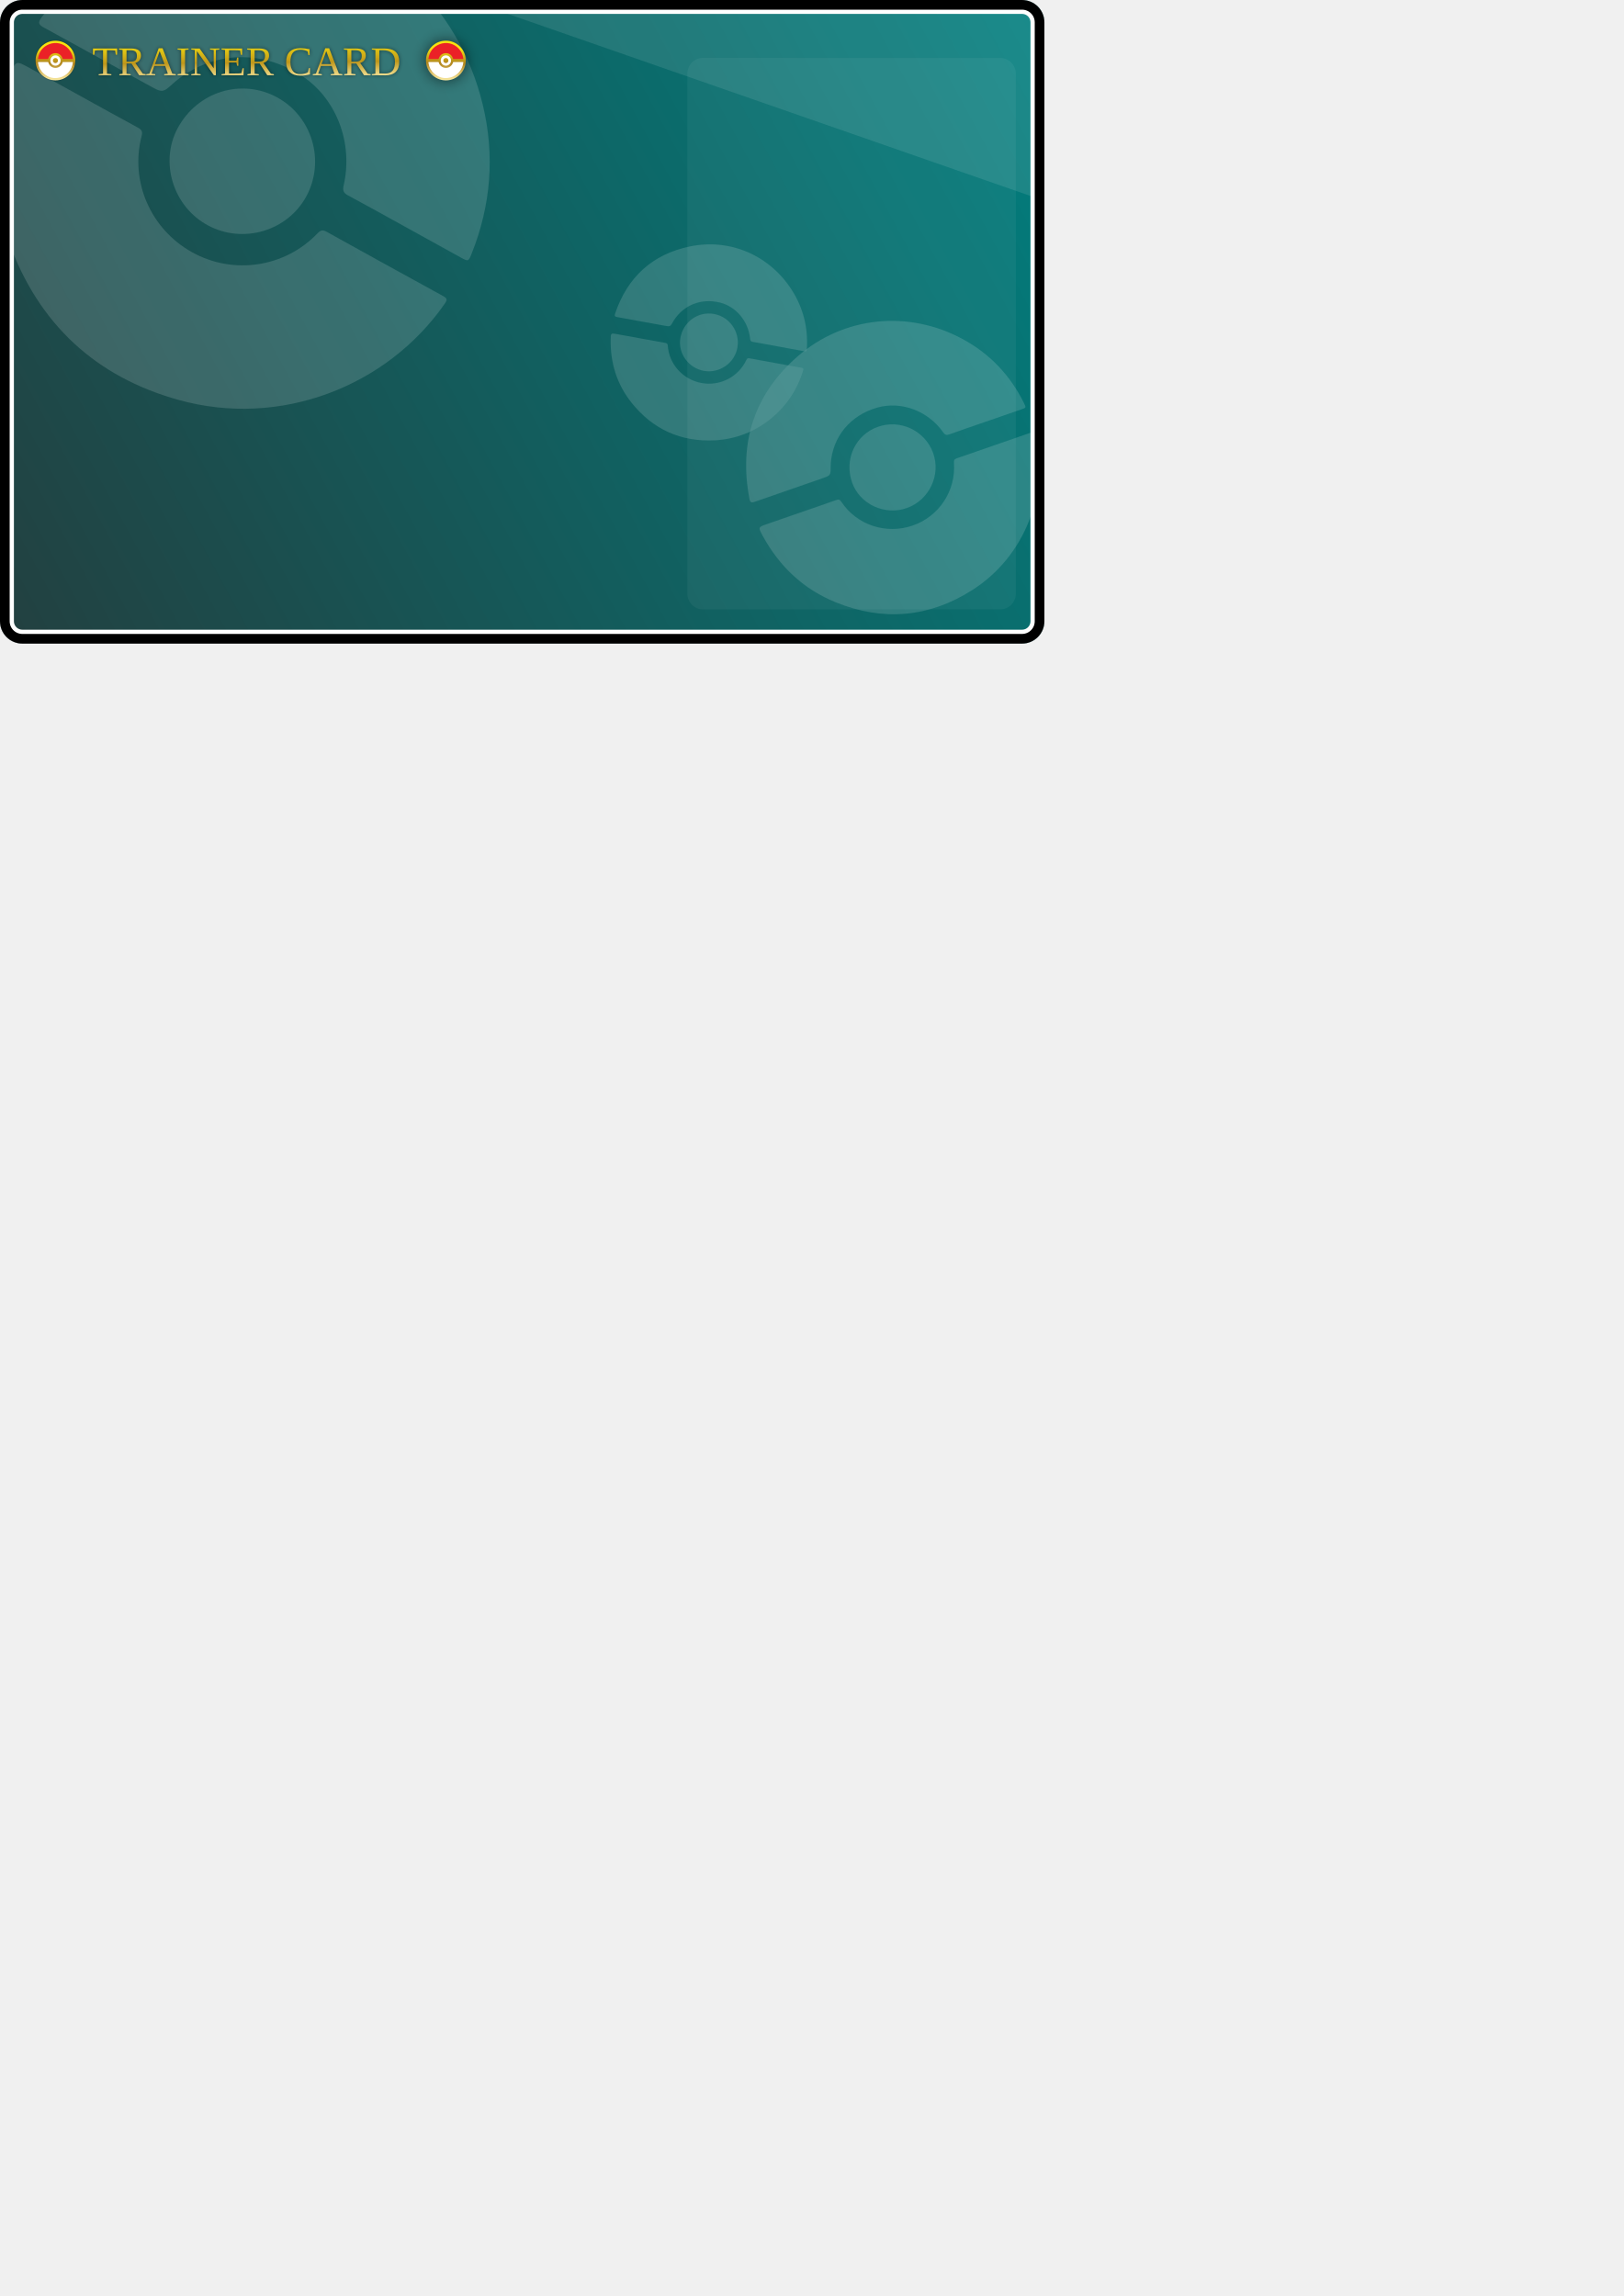
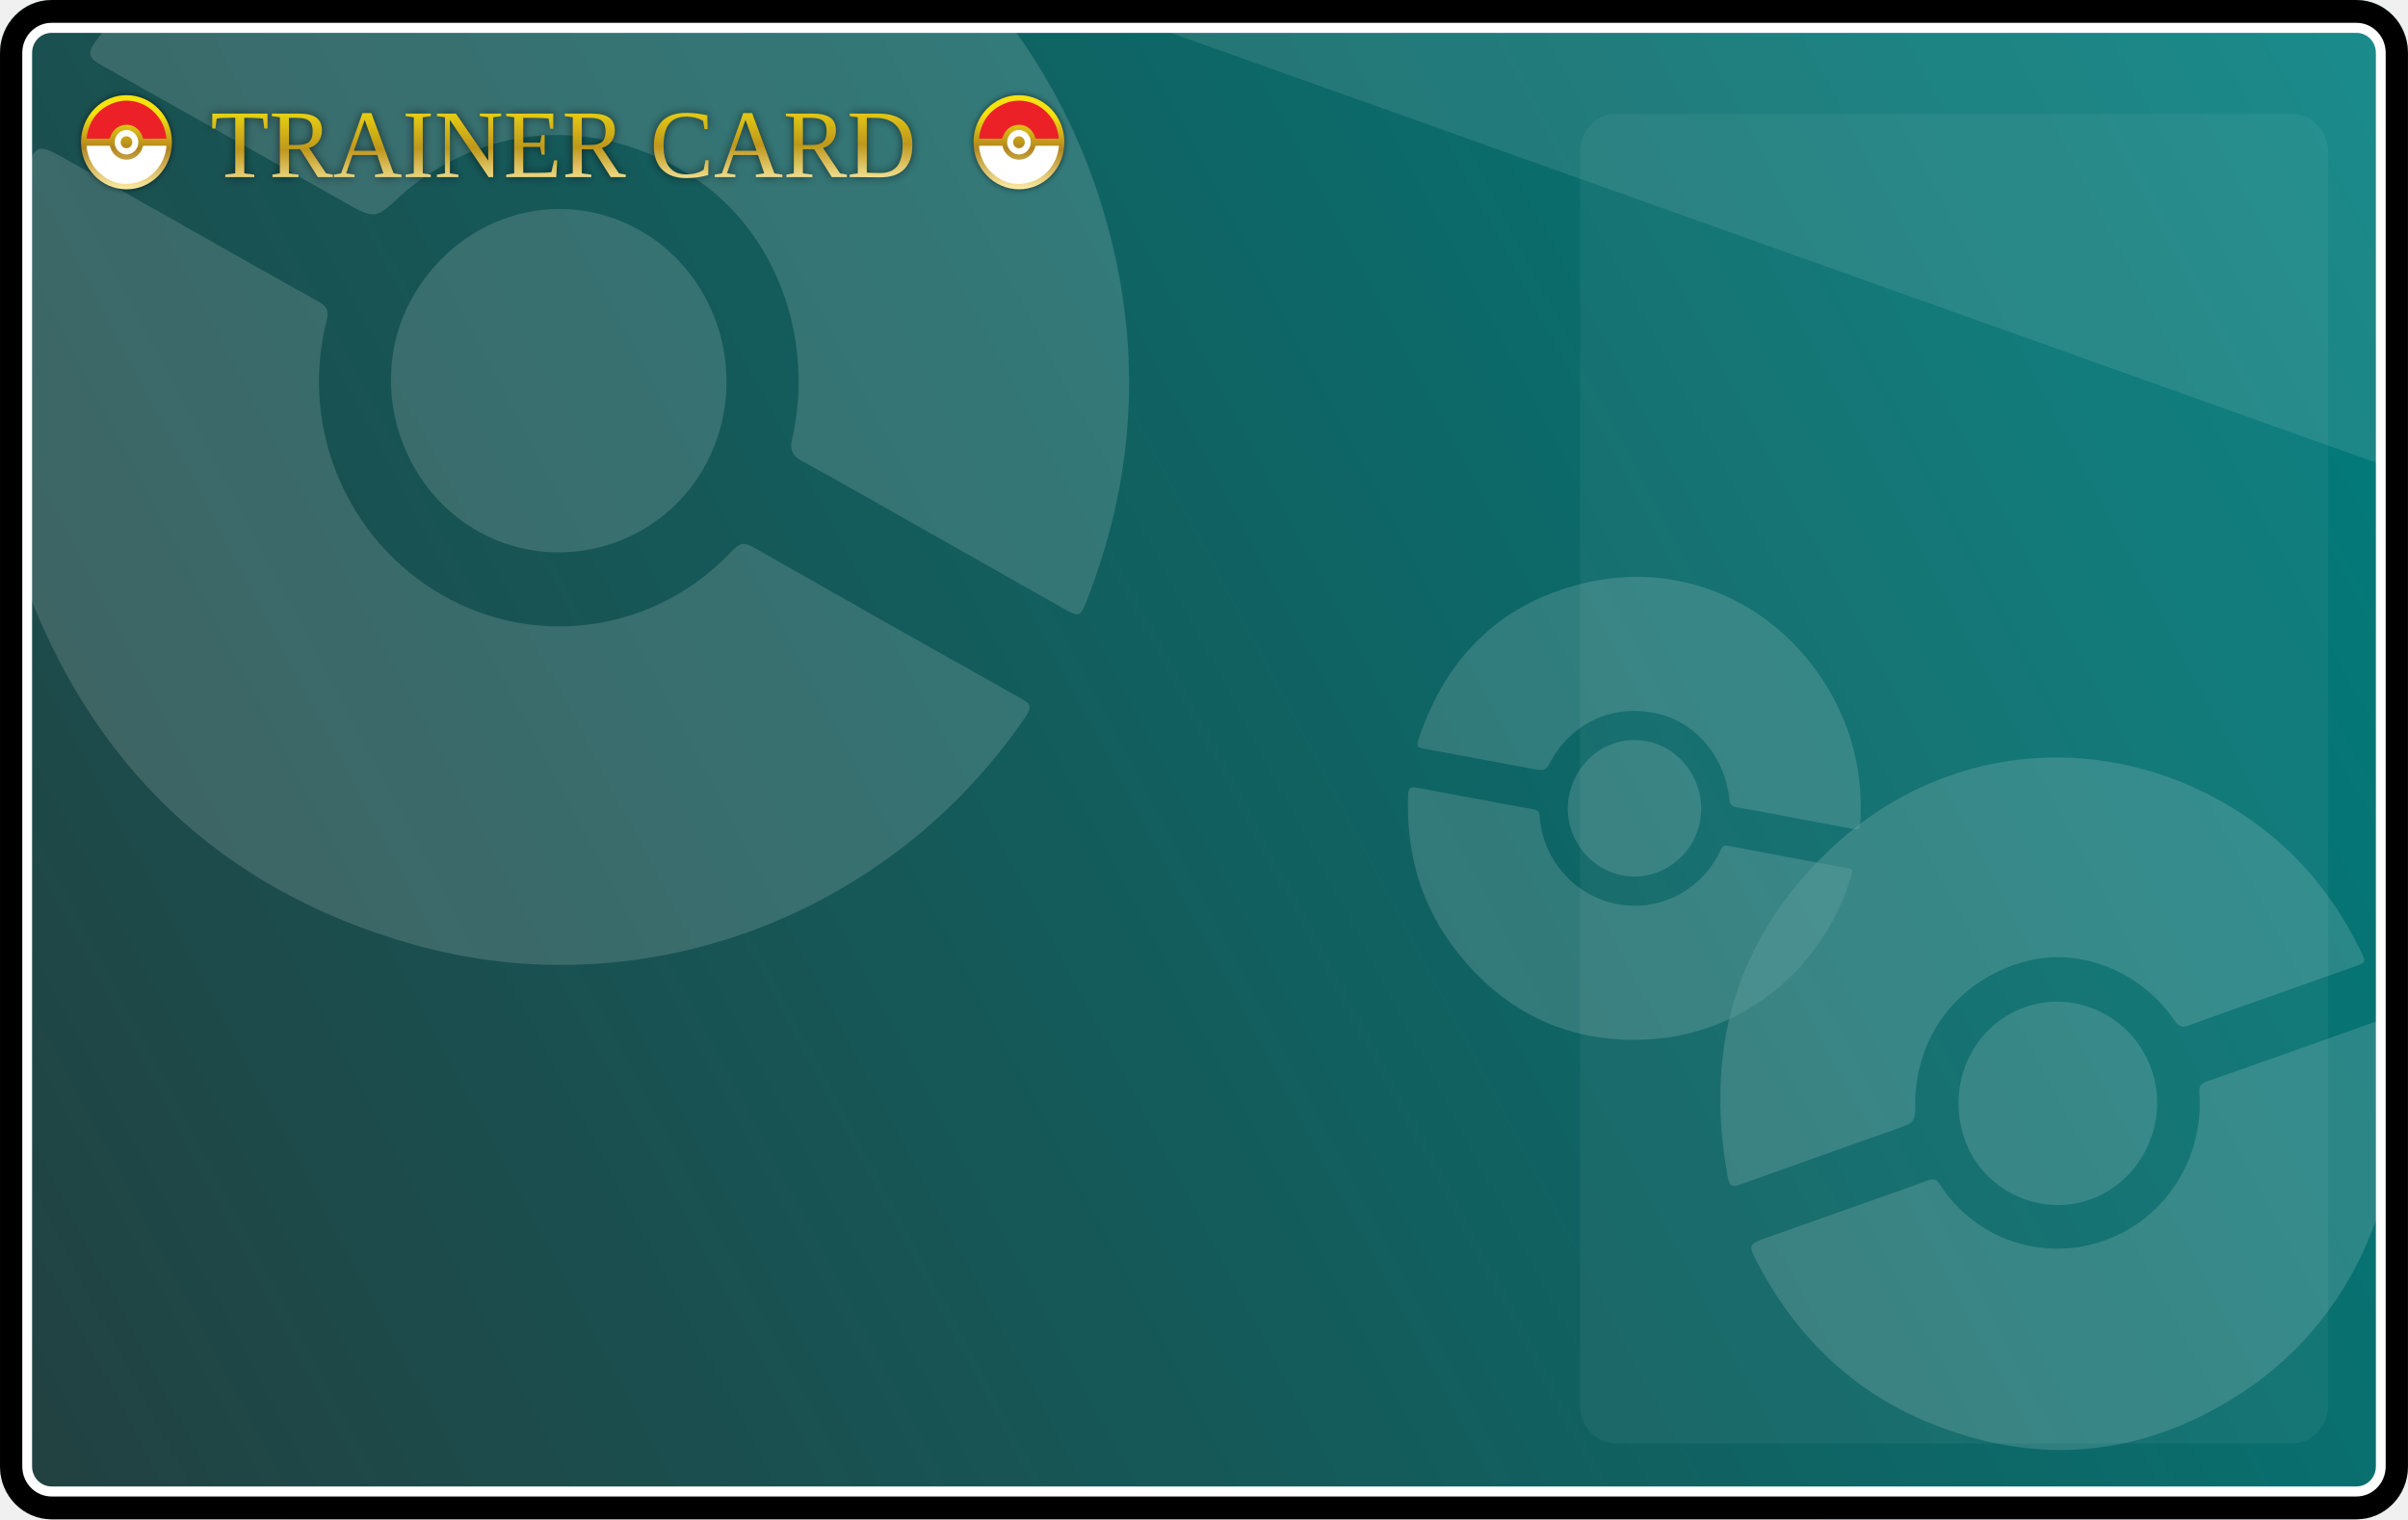
- <svg xmlns="http://www.w3.org/2000/svg" xmlns:xlink="http://www.w3.org/1999/xlink" width="210mm" height="297mm" viewBox="0 0 210 297" version="1.1" id="svg970" xml:space="preserve">
+ <svg xmlns="http://www.w3.org/2000/svg" xmlns:xlink="http://www.w3.org/1999/xlink" width="634" height="400" viewBox="0 0 167.746 105.833" version="1.1" id="svg970" xml:space="preserve">
  <defs id="defs967">
    <linearGradient id="linearGradient25363">
      <stop style="stop-color:#000000;stop-opacity:1;" offset="0" id="stop25361" />
    </linearGradient>
    <linearGradient id="linearGradient19835">
      <stop style="stop-color:#f6e20f;stop-opacity:1;" offset="0" id="stop19831" />
      <stop style="stop-color:#bf971b;stop-opacity:1;" offset="0.564" id="stop21012" />
      <stop style="stop-color:#f8e79e;stop-opacity:1;" offset="1" id="stop19833" />
    </linearGradient>
    <rect x="44.548" y="20.506" width="161.927" height="45.608" id="rect19270" />
    <linearGradient id="linearGradient11449">
      <stop style="stop-color:#fff1aa;stop-opacity:1;" offset="0" id="stop11445" />
      <stop style="stop-color:#b2861e;stop-opacity:1;" offset="0.434" id="stop11457" />
      <stop style="stop-color:#f6e20f;stop-opacity:1;" offset="0.778" id="stop11447" />
    </linearGradient>
    <linearGradient id="linearGradient10378">
      <stop style="stop-color:#2d2d2d;stop-opacity:1;" offset="0" id="stop10374" />
      <stop style="stop-color:#008080;stop-opacity:1;" offset="1" id="stop10376" />
    </linearGradient>
    <clipPath clipPathUnits="userSpaceOnUse" id="clipPath2619">
      <path style="display:inline;opacity:1;fill:#000000;fill-opacity:0;stroke:#000000;stroke-width:0;stroke-linejoin:round;stroke-dasharray:none;stroke-opacity:1" xlink:href="#rect1572" id="path2621" d="m 40.123,56.496 c -1.607,0 -2.9,1.294 -2.9,2.9 v 77.455 c 0,1.607 1.294,2.9 2.9,2.9 H 169.402 c 1.607,0 2.898,-1.294 2.898,-2.9 V 59.396 c 0,-1.607 -1.292,-2.9 -2.898,-2.9 z" />
    </clipPath>
    <clipPath clipPathUnits="userSpaceOnUse" id="clipPath2626">
      <path style="display:inline;opacity:1;fill:#000000;fill-opacity:0;stroke:#000000;stroke-width:0;stroke-linejoin:round;stroke-dasharray:none;stroke-opacity:1" xlink:href="#rect1572" id="path2628" d="m 40.123,56.496 c -1.607,0 -2.9,1.294 -2.9,2.9 v 77.455 c 0,1.607 1.294,2.9 2.9,2.9 H 169.402 c 1.607,0 2.898,-1.294 2.898,-2.9 V 59.396 c 0,-1.607 -1.292,-2.9 -2.898,-2.9 z" transform="matrix(12.55183,0,0,12.55183,-405.5341,-516.601)" />
    </clipPath>
    <clipPath clipPathUnits="userSpaceOnUse" id="clipPath7272">
      <path style="display:inline;opacity:1;fill:#000000;fill-opacity:0;stroke:#000000;stroke-width:0;stroke-linejoin:round;stroke-dasharray:none;stroke-opacity:1" xlink:href="#rect1572" id="path7274" d="m 40.123,56.496 c -1.607,0 -2.9,1.294 -2.9,2.9 v 77.455 c 0,1.607 1.294,2.9 2.9,2.9 H 169.402 c 1.607,0 2.898,-1.294 2.898,-2.9 V 59.396 c 0,-1.607 -1.292,-2.9 -2.898,-2.9 z" />
    </clipPath>
-     <linearGradient xlink:href="#linearGradient10378" id="linearGradient10380" x1="-2.748" y1="166.624" x2="181.523" y2="66.56" gradientUnits="userSpaceOnUse" />
    <clipPath clipPathUnits="userSpaceOnUse" id="clipPath11404">
      <path style="display:inline;opacity:1;fill:#000000;fill-opacity:0;stroke:#000000;stroke-width:0;stroke-linejoin:round;stroke-dasharray:none;stroke-opacity:1" xlink:href="#rect1572" id="path11406" d="m 40.123,56.496 c -1.607,0 -2.9,1.294 -2.9,2.9 v 77.455 c 0,1.607 1.294,2.9 2.9,2.9 H 169.402 c 1.607,0 2.898,-1.294 2.898,-2.9 V 59.396 c 0,-1.607 -1.292,-2.9 -2.898,-2.9 z" transform="rotate(-19.20477)" />
    </clipPath>
    <style id="style11411">.cls-1{fill:#010101;}.cls-2{fill:#fff;}.cls-3{fill:#eb2127;}</style>
    <linearGradient xlink:href="#linearGradient11449" id="linearGradient11451" x1="775.608" y1="1204.161" x2="798.177" y2="248.323" gradientUnits="userSpaceOnUse" spreadMethod="pad" />
    <linearGradient xlink:href="#linearGradient11449" id="linearGradient19211" gradientUnits="userSpaceOnUse" x1="775.608" y1="1204.161" x2="798.177" y2="248.323" spreadMethod="pad" />
    <linearGradient xlink:href="#linearGradient11449" id="linearGradient19213" gradientUnits="userSpaceOnUse" x1="775.608" y1="1204.161" x2="798.177" y2="248.323" spreadMethod="pad" />
    <linearGradient xlink:href="#linearGradient11449" id="linearGradient11451-2" x1="775.608" y1="1204.161" x2="798.177" y2="248.323" gradientUnits="userSpaceOnUse" spreadMethod="pad" />
    <linearGradient xlink:href="#linearGradient19835" id="linearGradient19837" gradientUnits="userSpaceOnUse" x1="104.047" y1="22.097" x2="104.22" y2="39.952" spreadMethod="pad" />
    <rect x="44.548" y="20.506" width="161.927" height="45.608" id="rect25324" />
    <linearGradient xlink:href="#linearGradient25363" id="linearGradient25365" x1="44.488" y1="30.921" x2="193.043" y2="30.921" gradientUnits="userSpaceOnUse" />
-     <filter style="color-interpolation-filters:sRGB;" id="filter25920" x="-0.016" y="-0.159" width="1.032" height="1.317">
+     <filter style="color-interpolation-filters:sRGB" id="filter25920" x="-0.016" y="-0.159" width="1.032" height="1.317">
      <feFlood flood-opacity="0.498" flood-color="rgb(0,0,0)" result="flood" id="feFlood25910" />
      <feComposite in="flood" in2="SourceGraphic" operator="in" result="composite1" id="feComposite25912" />
      <feGaussianBlur in="composite1" stdDeviation="1" result="blur" id="feGaussianBlur25914" />
      <feOffset dx="0" dy="0" result="offset" id="feOffset25916" />
      <feComposite in="SourceGraphic" in2="offset" operator="over" result="composite2" id="feComposite25918" />
    </filter>
-     <filter style="color-interpolation-filters:sRGB;" id="filter26544" x="-0.407" y="-0.408" width="1.815" height="1.816">
+     <filter style="color-interpolation-filters:sRGB" id="filter26544" x="-0.407" y="-0.408" width="1.815" height="1.816">
      <feFlood flood-opacity="0.584" flood-color="rgb(0,0,0)" result="flood" id="feFlood26534" />
      <feComposite in="flood" in2="SourceGraphic" operator="in" result="composite1" id="feComposite26536" />
      <feGaussianBlur in="composite1" stdDeviation="154.517" result="blur" id="feGaussianBlur26538" />
      <feOffset dx="0" dy="0" result="offset" id="feOffset26540" />
      <feComposite in="SourceGraphic" in2="offset" operator="over" result="composite2" id="feComposite26542" />
    </filter>
-     <filter style="color-interpolation-filters:sRGB;" id="filter26556" x="-0.055" y="-0.055" width="1.11" height="1.11">
+     <filter style="color-interpolation-filters:sRGB" id="filter26556" x="-0.055" y="-0.055" width="1.11" height="1.11">
      <feFlood flood-opacity="0.584" flood-color="rgb(0,0,0)" result="flood" id="feFlood26546" />
      <feComposite in="flood" in2="SourceGraphic" operator="in" result="composite1" id="feComposite26548" />
      <feGaussianBlur in="composite1" stdDeviation="20.9" result="blur" id="feGaussianBlur26550" />
      <feOffset dx="0" dy="0" result="offset" id="feOffset26552" />
      <feComposite in="SourceGraphic" in2="offset" operator="over" result="composite2" id="feComposite26554" />
    </filter>
+     <linearGradient xlink:href="#linearGradient10378" id="linearGradient1079" gradientUnits="userSpaceOnUse" x1="-2.748" y1="166.624" x2="181.523" y2="66.56" />
+     <linearGradient xlink:href="#linearGradient11449" id="linearGradient1081" gradientUnits="userSpaceOnUse" x1="775.608" y1="1204.161" x2="798.177" y2="248.323" spreadMethod="pad" />
+     <linearGradient xlink:href="#linearGradient11449" id="linearGradient1083" gradientUnits="userSpaceOnUse" x1="775.608" y1="1204.161" x2="798.177" y2="248.323" spreadMethod="pad" />
+     <filter style="color-interpolation-filters:sRGB;" id="filter1696" x="-0.081" y="-0.082" width="1.163" height="1.163">
+       <feFlood flood-opacity="0.584" flood-color="rgb(0,0,0)" result="flood" id="feFlood1686" />
+       <feComposite in="flood" in2="SourceGraphic" operator="in" result="composite1" id="feComposite1688" />
+       <feGaussianBlur in="composite1" stdDeviation="30.9" result="blur" id="feGaussianBlur1690" />
+       <feOffset dx="0" dy="0" result="offset" id="feOffset1692" />
+       <feComposite in="SourceGraphic" in2="offset" operator="over" result="composite2" id="feComposite1694" />
+     </filter>
+     <filter style="color-interpolation-filters:sRGB;" id="filter2072" x="-0.079" y="-0.079" width="1.158" height="1.158">
+       <feFlood flood-opacity="0.584" flood-color="rgb(0,0,0)" result="flood" id="feFlood2062" />
+       <feComposite in="flood" in2="SourceGraphic" operator="in" result="composite1" id="feComposite2064" />
+       <feGaussianBlur in="composite1" stdDeviation="30" result="blur" id="feGaussianBlur2066" />
+       <feOffset dx="0" dy="0" result="offset" id="feOffset2068" />
+       <feComposite in="SourceGraphic" in2="offset" operator="over" result="composite2" id="feComposite2070" />
+     </filter>
+     <filter style="color-interpolation-filters:sRGB;" id="filter2156" x="-0.016" y="-0.159" width="1.032" height="1.317">
+       <feFlood flood-opacity="0.584" flood-color="rgb(0,0,0)" result="flood" id="feFlood2146" />
+       <feComposite in="flood" in2="SourceGraphic" operator="in" result="composite1" id="feComposite2148" />
+       <feGaussianBlur in="composite1" stdDeviation="1" result="blur" id="feGaussianBlur2150" />
+       <feOffset dx="0" dy="0" result="offset" id="feOffset2152" />
+       <feComposite in="SourceGraphic" in2="offset" operator="over" result="composite2" id="feComposite2154" />
+     </filter>
+     <filter style="color-interpolation-filters:sRGB;" id="filter2312" x="-0.079" y="-0.079" width="1.158" height="1.158">
+       <feFlood flood-opacity="0.584" flood-color="rgb(0,0,0)" result="flood" id="feFlood2302" />
+       <feComposite in="flood" in2="SourceGraphic" operator="in" result="composite1" id="feComposite2304" />
+       <feGaussianBlur in="composite1" stdDeviation="30" result="blur" id="feGaussianBlur2306" />
+       <feOffset dx="0" dy="0" result="offset" id="feOffset2308" />
+       <feComposite in="SourceGraphic" in2="offset" operator="over" result="composite2" id="feComposite2310" />
+     </filter>
+     <filter style="color-interpolation-filters:sRGB;" id="filter5565" x="-0.049" y="-0.05" width="1.098" height="1.1">
+       <feFlood flood-opacity="1" flood-color="rgb(0,0,0)" result="flood" id="feFlood5555" />
+       <feComposite in="flood" in2="SourceGraphic" operator="in" result="composite1" id="feComposite5557" />
+       <feGaussianBlur in="composite1" stdDeviation="5" result="blur" id="feGaussianBlur5559" />
+       <feOffset dx="0" dy="0" result="offset" id="feOffset5561" />
+       <feComposite in="SourceGraphic" in2="offset" operator="over" result="composite2" id="feComposite5563" />
+     </filter>
  </defs>
-   <g id="layer1" transform="translate(-37.22357,-56.49681)" style="display:inline">
+   <g id="layer1" transform="matrix(1.241836,0,0,1.271182,-46.22442,-71.81681)" style="display:inline">
    <g id="layer6">
-       <path style="display:inline;opacity:1;fill:url(#linearGradient10380);fill-opacity:1;stroke:#000000;stroke-width:0;stroke-linejoin:round;stroke-dasharray:none;stroke-opacity:1" xlink:href="#rect1572" id="path7280" d="m 40.123,56.496 c -1.607,0 -2.9,1.294 -2.9,2.9 v 77.455 c 0,1.607 1.294,2.9 2.9,2.9 H 169.402 c 1.607,0 2.898,-1.294 2.898,-2.9 V 59.396 c 0,-1.607 -1.292,-2.9 -2.898,-2.9 z" />
-       <path style="display:none;opacity:1;fill:url(#linearGradient10380);fill-opacity:1;stroke:#000000;stroke-width:0;stroke-linejoin:round;stroke-dasharray:none;stroke-opacity:1" xlink:href="#rect1572" id="path28010" d="m 40.123,56.496 c -1.607,0 -2.9,1.294 -2.9,2.9 v 77.455 c 0,1.607 1.294,2.9 2.9,2.9 H 169.402 c 1.607,0 2.898,-1.294 2.898,-2.9 V 59.396 c 0,-1.607 -1.292,-2.9 -2.898,-2.9 z" />
+       <path style="display:inline;opacity:1;fill:url(#linearGradient1079);fill-opacity:1;stroke:#000000;stroke-width:0;stroke-linejoin:round;stroke-dasharray:none;stroke-opacity:1" xlink:href="#rect1572" id="path7280" d="m 40.123,56.496 c -1.607,0 -2.9,1.294 -2.9,2.9 v 77.455 c 0,1.607 1.294,2.9 2.9,2.9 H 169.402 c 1.607,0 2.898,-1.294 2.898,-2.9 V 59.396 c 0,-1.607 -1.292,-2.9 -2.898,-2.9 z" />
    </g>
    <g id="layer8">
      <rect style="opacity:0.1;fill:#ffffff;fill-opacity:1;stroke:none;stroke-width:3.6;stroke-linejoin:round;stroke-dasharray:none;stroke-opacity:1" id="rect10409" width="96.705" height="42.862" x="100.324" y="-21.659" rx="0" ry="0" transform="rotate(19.20477)" clip-path="url(#clipPath11404)" />
    </g>
    <g id="layer3" style="opacity:0.287">
      <g id="g1037" transform="matrix(0.03158867,-0.0350818,0.0350818,0.03158867,122.3229,118.5708)" style="opacity:0.5">
        <path class="cls-2" d="m 191.651,348.105 c 31.256,17.249 62.42,34.687 93.86,51.603 6.439,3.462 7.964,6.679 6.023,13.923 -19.132,73.62 14.798,151.177 82.127,188.538 a 168.44,168.44 0 0 0 203.538,-30.824 c 5.346,-5.548 8.689,-5.873 15.005,-2.353 q 94.099,52.329 188.545,104.05 c 7.004,3.865 7.61,5.913 2.776,12.851 C 689.746,820.416 516.709,887.637 351.903,841.964 216.951,804.554 124.252,718.435 76.544,586.389 43.989,496.364 46.383,405.74 78.096,315.718 87.031,290.358 86.968,290.347 110.739,303.465 Z" id="path1031" style="fill:#ffffff" />
        <path class="cls-3" d="m 718.429,560.229 c -30.591,-16.882 -61.065,-33.996 -91.865,-50.479 -7.355,-3.933 -8.881,-8.019 -7.038,-16.036 16.195,-70.306 -12.759,-143.655 -70.605,-179.884 -65.165,-40.827 -141.004,-37.518 -199.752,8.711 -1.762,1.392 -3.478,2.866 -5.133,4.375 -18.301,16.605 -18.301,16.605 -40.539,4.332 -56.585,-31.227 -113.09,-62.58 -169.82,-93.545 -8.414,-4.643 -11.673,-7.492 -4.457,-16.988 C 224.407,95.42 350.785,39.067 506.577,57.756 674.499,77.852 805.924,198.522 845.422,362.541 c 19.802,82.234 13.336,163.037 -18.022,241.696 -5.277,13.204 -5.401,13.181 -18.162,6.15 q -45.408,-25.093 -90.808,-50.159 z" id="path1033" style="fill:#ffffff;fill-opacity:1" />
        <path class="cls-2" d="m 398.994,558.356 c -56.423,-30.486 -78.666,-102.668 -48.701,-158.042 32.021,-59.163 103.343,-81.172 161.151,-49.761 56.976,30.974 78.469,103.004 47.81,160.258 -30.443,56.904 -103.103,78.483 -160.26,47.546 z" id="path1035" style="fill:#ffffff" />
      </g>
      <g id="g1029" transform="matrix(0.03000168,-0.01005521,0.01005521,0.03000168,110.6842,91.73216)" style="opacity:0.5">
        <path class="cls-2" d="m 191.651,348.105 c 31.256,17.249 62.42,34.687 93.86,51.603 6.439,3.462 7.964,6.679 6.023,13.923 -19.132,73.62 14.798,151.177 82.127,188.538 a 168.44,168.44 0 0 0 203.538,-30.824 c 5.346,-5.548 8.689,-5.873 15.005,-2.353 q 94.099,52.329 188.545,104.05 c 7.004,3.865 7.61,5.913 2.776,12.851 C 689.746,820.416 516.709,887.637 351.903,841.964 216.951,804.554 124.252,718.435 76.544,586.389 43.989,496.364 46.383,405.74 78.096,315.718 87.031,290.358 86.968,290.347 110.739,303.465 Z" id="path1023" style="fill:#ffffff" />
        <path class="cls-3" d="m 718.429,560.229 c -30.591,-16.882 -61.065,-33.996 -91.865,-50.479 -7.355,-3.933 -8.881,-8.019 -7.038,-16.036 16.195,-70.306 -12.759,-143.655 -70.605,-179.884 -65.165,-40.827 -141.004,-37.518 -199.752,8.711 -1.762,1.392 -3.478,2.866 -5.133,4.375 -18.301,16.605 -18.301,16.605 -40.539,4.332 -56.585,-31.227 -113.09,-62.58 -169.82,-93.545 -8.414,-4.643 -11.673,-7.492 -4.457,-16.988 C 224.407,95.42 350.785,39.067 506.577,57.756 674.499,77.852 805.924,198.522 845.422,362.541 c 19.802,82.234 13.336,163.037 -18.022,241.696 -5.277,13.204 -5.401,13.181 -18.162,6.15 q -45.408,-25.093 -90.808,-50.159 z" id="path1025" style="fill:#ffffff;fill-opacity:1" />
        <path class="cls-2" d="m 398.994,558.356 c -56.423,-30.486 -78.666,-102.668 -48.701,-158.042 32.021,-59.163 103.343,-81.172 161.151,-49.761 56.976,30.974 78.469,103.004 47.81,160.258 -30.443,56.904 -103.103,78.483 -160.26,47.546 z" id="path1027" style="fill:#ffffff" />
      </g>
      <g id="g34" transform="matrix(0.07966965,0,0,0.07966965,32.30876,41.15742)" style="display:inline;opacity:0.5" clip-path="url(#clipPath2626)">
        <path class="cls-2" d="m 191.651,348.105 c 31.256,17.249 62.42,34.687 93.86,51.603 6.439,3.462 7.964,6.679 6.023,13.923 -19.132,73.62 14.798,151.177 82.127,188.538 a 168.44,168.44 0 0 0 203.538,-30.824 c 5.346,-5.548 8.689,-5.873 15.005,-2.353 q 94.099,52.329 188.545,104.05 c 7.004,3.865 7.61,5.913 2.776,12.851 C 689.746,820.416 516.709,887.637 351.903,841.964 216.951,804.554 124.252,718.435 76.544,586.389 43.989,496.364 46.383,405.74 78.096,315.718 87.031,290.358 86.968,290.347 110.739,303.465 Z" id="path17" style="fill:#ffffff" />
        <path class="cls-3" d="m 718.429,560.229 c -30.591,-16.882 -61.065,-33.996 -91.865,-50.479 -7.355,-3.933 -8.881,-8.019 -7.038,-16.036 16.195,-70.306 -12.759,-143.655 -70.605,-179.884 -65.165,-40.827 -141.004,-37.518 -199.752,8.711 -1.762,1.392 -3.478,2.866 -5.133,4.375 -18.301,16.605 -18.301,16.605 -40.539,4.332 -56.585,-31.227 -113.09,-62.58 -169.82,-93.545 -8.414,-4.643 -11.673,-7.492 -4.457,-16.988 C 224.407,95.42 350.785,39.067 506.577,57.756 674.499,77.852 805.924,198.522 845.422,362.541 c 19.802,82.234 13.336,163.037 -18.022,241.696 -5.277,13.204 -5.401,13.181 -18.162,6.15 q -45.408,-25.093 -90.808,-50.159 z" id="path19" style="fill:#ffffff;fill-opacity:1" />
        <path class="cls-2" d="m 398.994,558.356 c -56.423,-30.486 -78.666,-102.668 -48.701,-158.042 32.021,-59.163 103.343,-81.172 161.151,-49.761 56.976,30.974 78.469,103.004 47.81,160.258 -30.443,56.904 -103.103,78.483 -160.26,47.546 z" id="path21" style="fill:#ffffff" />
      </g>
    </g>
-     <g id="layer9" style="display:inline" transform="matrix(0.957291,0,0,0.957291,-0.6595927,3.193746)">
-       <g id="g11436" transform="matrix(0.00590393,0,0,0.00590393,44.37751,61.17786)" style="opacity:1;filter:url(#filter26556)">
-         <path class="cls-1" d="m 337,730 c 0.61,-252 204.75,-455.12 456.36,-454.09 251.82,1 454.28,204.19 453.77,455.38 -0.51,251.19 -204.7,454.42 -455.63,453.56 C 539.59,1184 336.4,980.67 337,730 Z" transform="translate(-337,-275.94)" id="path11417" style="fill:url(#linearGradient11451);fill-opacity:1" />
+     <g id="layer9" style="display:inline" transform="matrix(0.949115,0,0,0.9615535,-0.3526221,2.88419)">
+       <g id="g11436" transform="matrix(0.00590393,0,0,0.00590393,44.37751,61.17786)" style="opacity:1;filter:url(#filter2072)">
+         <path class="cls-1" d="m 337,730 c 0.61,-252 204.75,-455.12 456.36,-454.09 251.82,1 454.28,204.19 453.77,455.38 -0.51,251.19 -204.7,454.42 -455.63,453.56 C 539.59,1184 336.4,980.67 337,730 Z" transform="translate(-337,-275.94)" id="path11417" style="fill:url(#linearGradient1081);fill-opacity:1" />
        <path class="cls-2" d="m 510,764.63 c 35.7,0 71.41,0.21 107.11,-0.17 7.31,-0.08 10.2,2 12,9.28 18.82,73.7 86,125.21 163,125.39 A 168.44,168.44 0 0 0 955.42,773.8 c 2,-7.44 4.77,-9.34 12,-9.31 q 107.67,0.35 215.35,0 c 8,0 9.52,1.5 8.64,9.91 -17.11,163.09 -136.13,305.55 -302.49,345.19 -136.23,32.45 -259,1.84 -364.57,-90.72 -72,-63.09 -113.69,-143.59 -129.42,-237.73 -4.43,-26.52 -4.49,-26.5 22.66,-26.5 z" transform="translate(-337,-275.94)" id="path11419" />
        <path class="cls-3" d="m 1073.7,695.83 c -34.94,0 -69.89,-0.26 -104.82,0.19 -8.34,0.11 -11.65,-2.73 -13.91,-10.64 C 935.18,616 874.39,565.77 806.24,562 c -76.78,-4.26 -141.58,35.28 -170.68,104.14 -0.87,2.07 -1.66,4.19 -2.38,6.31 -8,23.38 -8,23.38 -33.4,23.38 -64.63,0 -129.25,-0.15 -193.88,0.15 -9.61,0 -13.84,-0.92 -12.11,-12.72 22.8,-155.69 106.22,-266.09 251.65,-325 156.73,-63.54 330.1,-21.39 443.93,103.13 57.07,62.43 90.45,136.3 101,220.32 1.76,14.11 1.64,14.15 -12.93,14.16 q -51.88,-0.03 -103.74,-0.04 z" transform="translate(-337,-275.94)" id="path11421" />
        <path class="cls-2" d="m 793.12,848.53 c -64.13,0.57 -118.48,-51.88 -119,-114.84 -0.55,-67.27 51.26,-121 117.05,-121.43 64.85,-0.41 118.47,52.27 119.29,117.21 C 911.3,794 858.11,848 793.12,848.53 Z" transform="translate(-337,-275.94)" id="path11423" />
-         <path class="cls-1" d="m 793.1,672.52 c 32.69,0.37 57.55,26.21 57.15,59.39 -0.39,31.86 -26.4,56.79 -59,56.55 a 57.74,57.74 0 0 1 -57.36,-58.33 c 0.42,-32.78 26.31,-57.98 59.21,-57.61 z" transform="translate(-337,-275.94)" id="path11425" style="font-variation-settings:normal;opacity:1;vector-effect:none;fill:url(#linearGradient11451);fill-opacity:1;stroke-width:1;stroke-linecap:butt;stroke-linejoin:miter;stroke-miterlimit:4;stroke-dasharray:none;stroke-dashoffset:0;stroke-opacity:1;-inkscape-stroke:none;stop-color:#000000;stop-opacity:1" />
+         <path class="cls-1" d="m 793.1,672.52 c 32.69,0.37 57.55,26.21 57.15,59.39 -0.39,31.86 -26.4,56.79 -59,56.55 a 57.74,57.74 0 0 1 -57.36,-58.33 c 0.42,-32.78 26.31,-57.98 59.21,-57.61 z" transform="translate(-337,-275.94)" id="path11425" style="font-variation-settings:normal;opacity:1;vector-effect:none;fill:url(#linearGradient1083);fill-opacity:1;stroke-width:1;stroke-linecap:butt;stroke-linejoin:miter;stroke-miterlimit:4;stroke-dasharray:none;stroke-dashoffset:0;stroke-opacity:1;-inkscape-stroke:none;stop-color:#000000;stop-opacity:1" />
      </g>
-       <g id="g19209" transform="matrix(0.00590393,0,0,0.00590393,97.12633,61.17786)" style="opacity:1;filter:url(#filter26544)">
-         <path class="cls-1" d="m 337,730 c 0.61,-252 204.75,-455.12 456.36,-454.09 251.82,1 454.28,204.19 453.77,455.38 -0.51,251.19 -204.7,454.42 -455.63,453.56 C 539.59,1184 336.4,980.67 337,730 Z" transform="translate(-337,-275.94)" id="path19199" style="fill:url(#linearGradient19211);fill-opacity:1" />
+       <g id="g19209" transform="matrix(0.00590393,0,0,0.00590393,97.12633,61.17786)" style="opacity:1">
+         <path class="cls-1" d="m 337,730 c 0.61,-252 204.75,-455.12 456.36,-454.09 251.82,1 454.28,204.19 453.77,455.38 -0.51,251.19 -204.7,454.42 -455.63,453.56 C 539.59,1184 336.4,980.67 337,730 Z" transform="translate(-337,-275.94)" id="path19199" style="fill:url(#linearGradient19211);fill-opacity:1;filter:url(#filter2312)" />
        <path class="cls-2" d="m 510,764.63 c 35.7,0 71.41,0.21 107.11,-0.17 7.31,-0.08 10.2,2 12,9.28 18.82,73.7 86,125.21 163,125.39 A 168.44,168.44 0 0 0 955.42,773.8 c 2,-7.44 4.77,-9.34 12,-9.31 q 107.67,0.35 215.35,0 c 8,0 9.52,1.5 8.64,9.91 -17.11,163.09 -136.13,305.55 -302.49,345.19 -136.23,32.45 -259,1.84 -364.57,-90.72 -72,-63.09 -113.69,-143.59 -129.42,-237.73 -4.43,-26.52 -4.49,-26.5 22.66,-26.5 z" transform="translate(-337,-275.94)" id="path19201" />
        <path class="cls-3" d="m 1073.7,695.83 c -34.94,0 -69.89,-0.26 -104.82,0.19 -8.34,0.11 -11.65,-2.73 -13.91,-10.64 C 935.18,616 874.39,565.77 806.24,562 c -76.78,-4.26 -141.58,35.28 -170.68,104.14 -0.87,2.07 -1.66,4.19 -2.38,6.31 -8,23.38 -8,23.38 -33.4,23.38 -64.63,0 -129.25,-0.15 -193.88,0.15 -9.61,0 -13.84,-0.92 -12.11,-12.72 22.8,-155.69 106.22,-266.09 251.65,-325 156.73,-63.54 330.1,-21.39 443.93,103.13 57.07,62.43 90.45,136.3 101,220.32 1.76,14.11 1.64,14.15 -12.93,14.16 q -51.88,-0.03 -103.74,-0.04 z" transform="translate(-337,-275.94)" id="path19203" />
        <path class="cls-2" d="m 793.12,848.53 c -64.13,0.57 -118.48,-51.88 -119,-114.84 -0.55,-67.27 51.26,-121 117.05,-121.43 64.85,-0.41 118.47,52.27 119.29,117.21 C 911.3,794 858.11,848 793.12,848.53 Z" transform="translate(-337,-275.94)" id="path19205" />
        <path class="cls-1" d="m 793.1,672.52 c 32.69,0.37 57.55,26.21 57.15,59.39 -0.39,31.86 -26.4,56.79 -59,56.55 a 57.74,57.74 0 0 1 -57.36,-58.33 c 0.42,-32.78 26.31,-57.98 59.21,-57.61 z" transform="translate(-337,-275.94)" id="path19207" style="font-variation-settings:normal;opacity:1;vector-effect:none;fill:url(#linearGradient19213);fill-opacity:1;stroke-width:1;stroke-linecap:butt;stroke-linejoin:miter;stroke-miterlimit:4;stroke-dasharray:none;stroke-dashoffset:0;stroke-opacity:1;-inkscape-stroke:none;stop-color:#000000;stop-opacity:1" />
      </g>
      <g id="layer10" style="font-variation-settings:normal;display:inline;opacity:1;vector-effect:none;fill:url(#linearGradient11451);fill-opacity:1;stroke-width:0.006;stroke-linecap:butt;stroke-linejoin:miter;stroke-miterlimit:4;stroke-dasharray:none;stroke-dashoffset:0;stroke-opacity:1;-inkscape-stroke:none;stop-color:#000000;stop-opacity:1" transform="matrix(1.044614,0,0,1.044614,0.6890204,-3.336233)">
-         <text xml:space="preserve" transform="matrix(0.2711951,0,0,0.2645833,37.06974,56.12263)" id="text19268" style="font-size:20px;font-variation-settings:normal;white-space:pre;shape-inside:url(#rect19270);display:inline;opacity:1;vector-effect:none;fill:url(#linearGradient19837);fill-opacity:1;stroke:none;stroke-width:0.021;stroke-linecap:butt;stroke-linejoin:miter;stroke-miterlimit:4;stroke-dasharray:none;stroke-dashoffset:0;stroke-opacity:1;-inkscape-stroke:none;filter:url(#filter25920);stop-color:#000000;stop-opacity:1">
-           <tspan x="44.547" y="38.201" id="tspan54121">TRAINER CARD</tspan>
+         <text xml:space="preserve" transform="matrix(0.2711951,0,0,0.2645833,37.06974,56.12263)" id="text19268" style="font-size:20px;font-variation-settings:normal;white-space:pre;shape-inside:url(#rect19270);display:inline;opacity:1;vector-effect:none;fill:url(#linearGradient19837);fill-opacity:1;stroke:none;stroke-width:0.021;stroke-linecap:butt;stroke-linejoin:miter;stroke-miterlimit:4;stroke-dasharray:none;stroke-dashoffset:0;stroke-opacity:1;-inkscape-stroke:none;filter:url(#filter2156);stop-color:#000000;stop-opacity:1">
+           <tspan x="44.547" y="38.201" id="tspan35099">TRAINER CARD</tspan>
        </text>
-         <text xml:space="preserve" transform="matrix(0.2711951,0,0,0.2645833,37.06974,56.12263)" id="text25322" style="font-size:20px;font-variation-settings:normal;white-space:pre;shape-inside:url(#rect25324);display:none;opacity:1;fill:#010101;fill-opacity:1;stroke:none;stroke-width:2.262;stroke-linecap:butt;stroke-linejoin:miter;stroke-miterlimit:4;stroke-dasharray:none;stroke-dashoffset:0;stroke-opacity:1;stop-color:#000000;stop-opacity:1" />
      </g>
    </g>
-     <g id="layer4">
-       <rect style="opacity:0.05;fill:#ffffff;fill-opacity:1;stroke:none;stroke-width:0;stroke-linejoin:round;stroke-dasharray:none;stroke-opacity:1" id="rect2688" width="42.482" height="71.338" x="126.124" y="63.988" rx="2.04" ry="2.04" />
+     <g id="layer4" transform="matrix(0.9981611,0,0,0.9994264,0.5279629,1.397621)">
+       <rect style="opacity:0.05;fill:#ffffff;fill-opacity:1;stroke:none;stroke-width:0;stroke-linejoin:round;stroke-dasharray:none;stroke-opacity:1" id="rect2688" width="42.05" height="72.891" x="125.558" y="61.378" rx="2.019" ry="2.084" />
    </g>
    <g id="layer5">
      <path style="display:inline;opacity:1;fill:none;fill-opacity:0;stroke:#ffffff;stroke-width:3.6;stroke-linejoin:round;stroke-dasharray:none;stroke-opacity:1" xlink:href="#rect1572" id="path5394" d="m 40.123,56.496 c -1.607,0 -2.9,1.294 -2.9,2.9 v 77.455 c 0,1.607 1.294,2.9 2.9,2.9 H 169.402 c 1.607,0 2.898,-1.294 2.898,-2.9 V 59.396 c 0,-1.607 -1.292,-2.9 -2.898,-2.9 z" clip-path="url(#clipPath7272)" />
      <path style="display:inline;opacity:1;fill:#000000;fill-opacity:0;stroke:#000000;stroke-width:2.5;stroke-linejoin:round;stroke-dasharray:none;stroke-opacity:1" xlink:href="#rect1572" id="path2252" d="m 40.123,56.496 c -1.607,0 -2.9,1.294 -2.9,2.9 v 77.455 c 0,1.607 1.294,2.9 2.9,2.9 H 169.402 c 1.607,0 2.898,-1.294 2.898,-2.9 V 59.396 c 0,-1.607 -1.292,-2.9 -2.898,-2.9 z" clip-path="url(#clipPath2619)" />
      <rect style="display:inline;opacity:1;fill:#000000;fill-opacity:0;stroke:#000000;stroke-width:0;stroke-linejoin:round;stroke-dasharray:none;stroke-opacity:1" id="rect1572" width="135.078" height="83.254" x="37.224" y="56.497" ry="2.9" rx="2.9" />
    </g>
  </g>
</svg>
